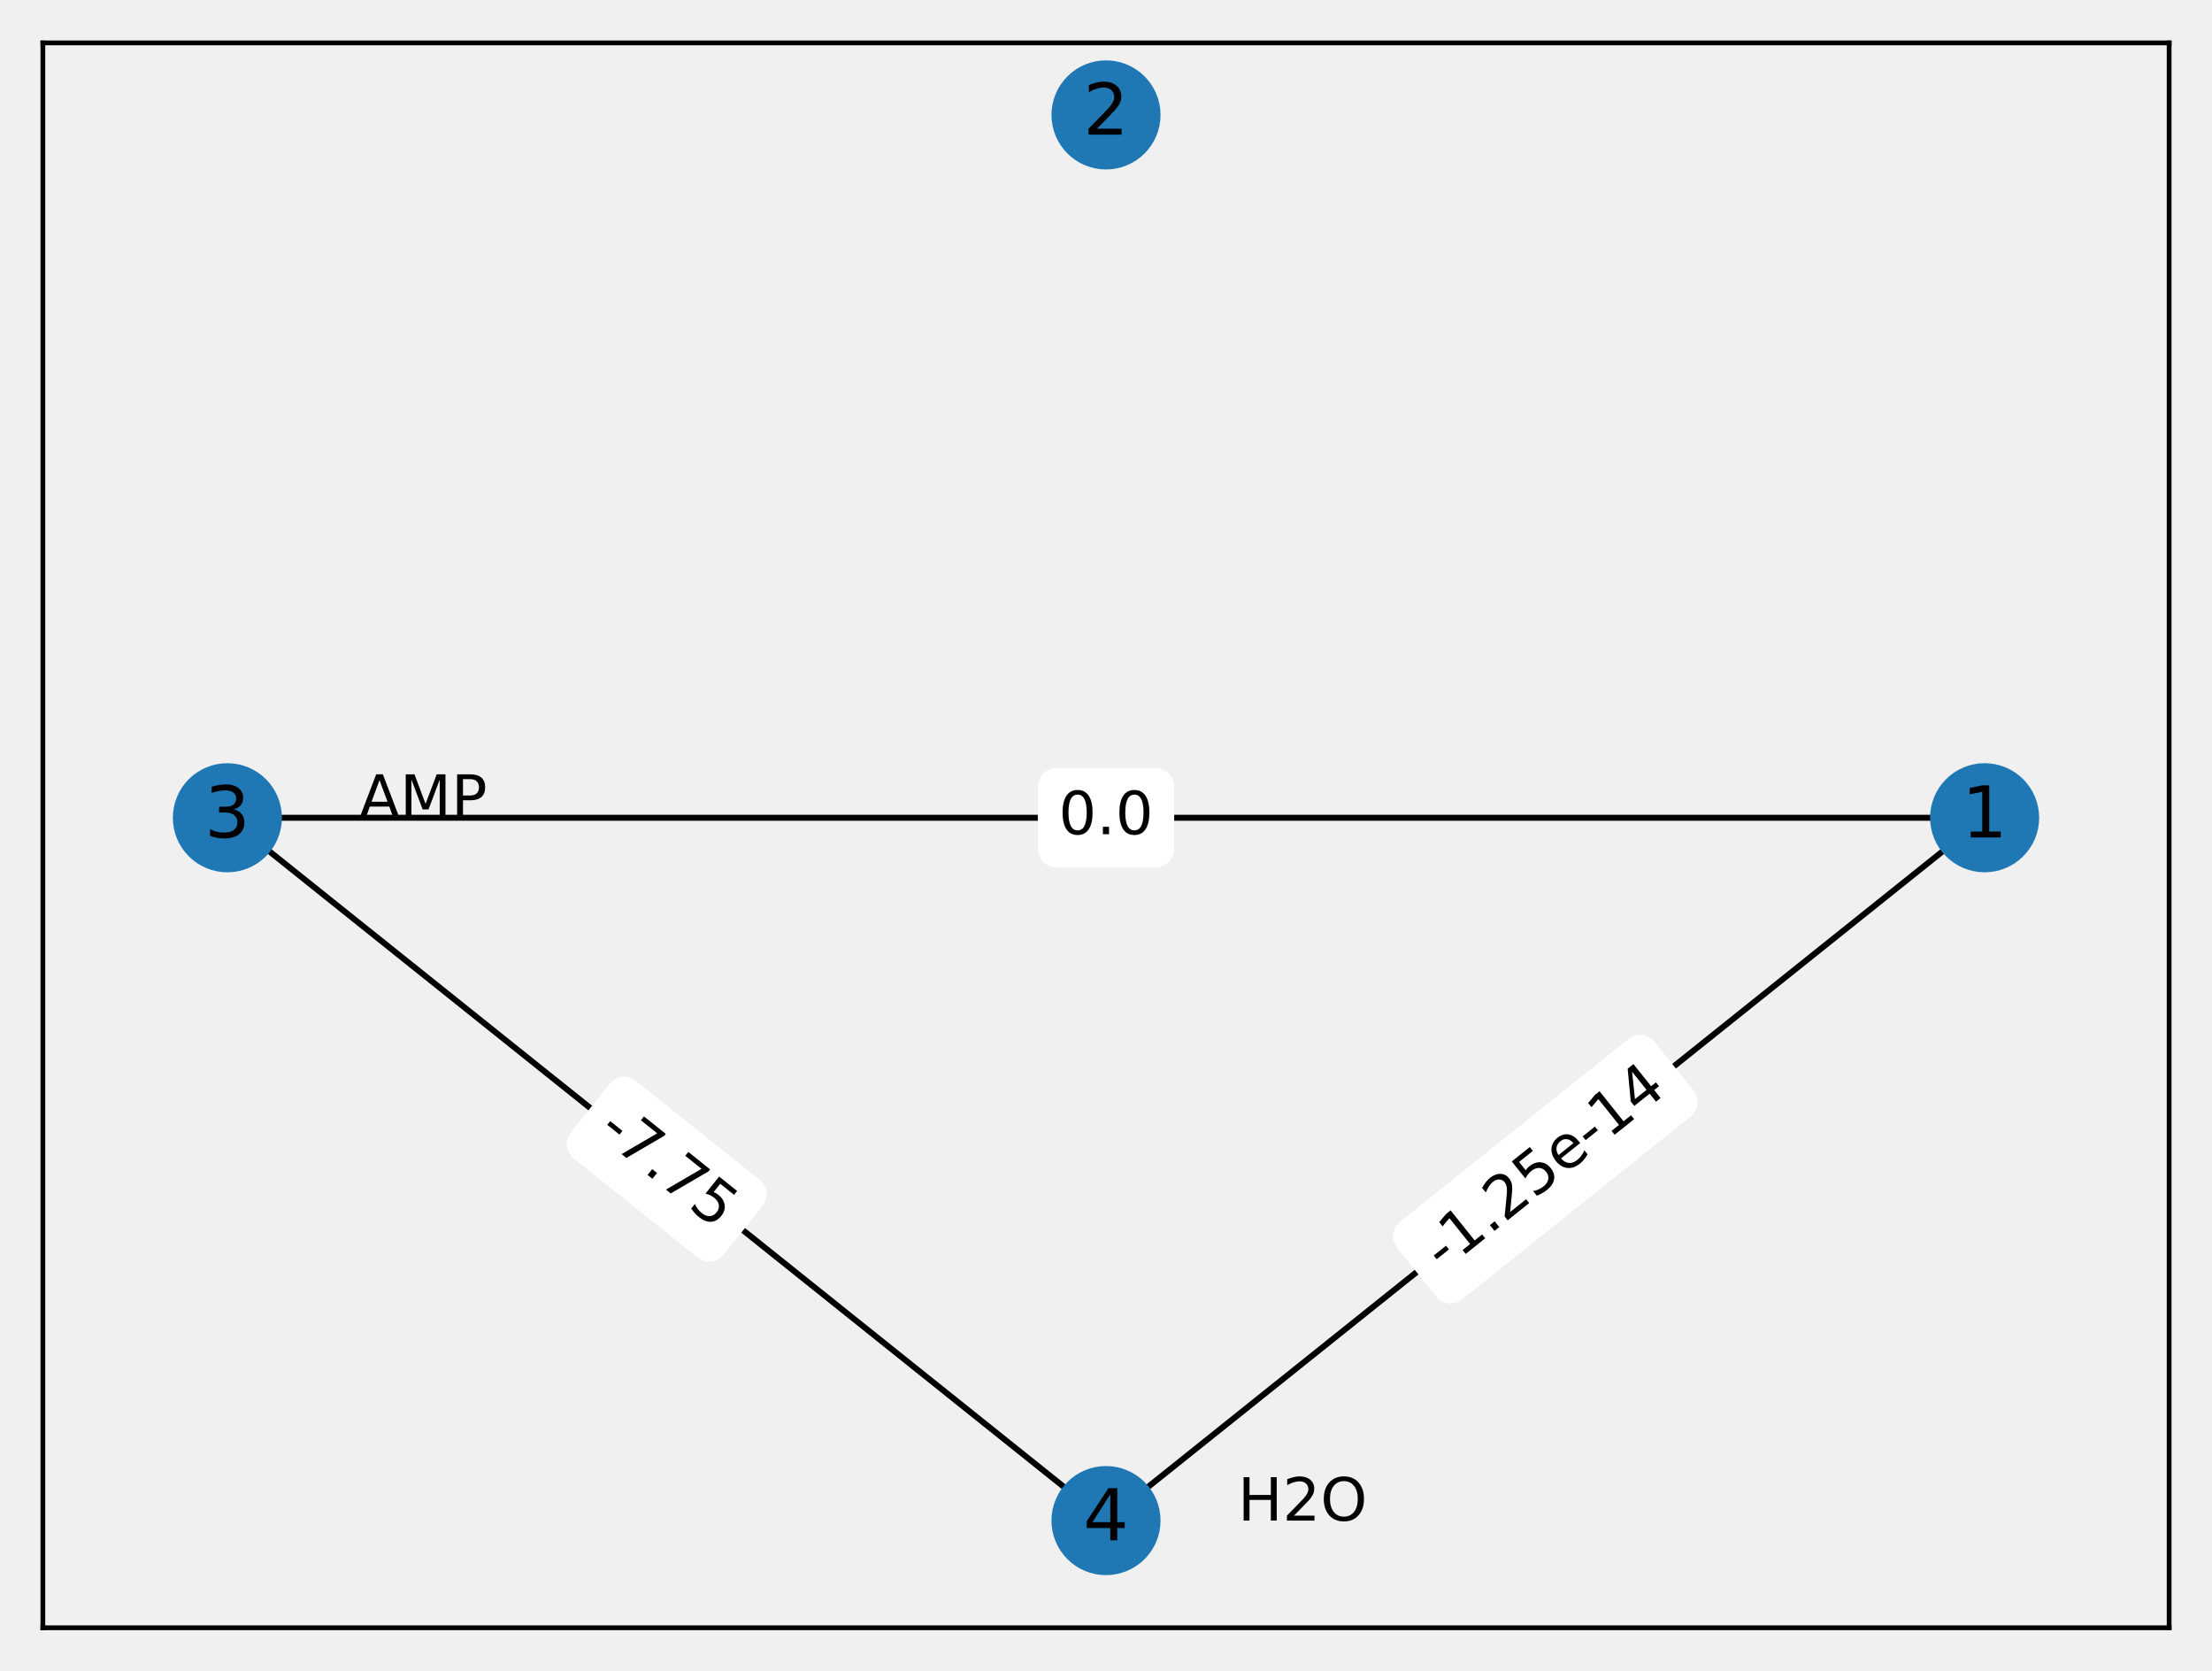
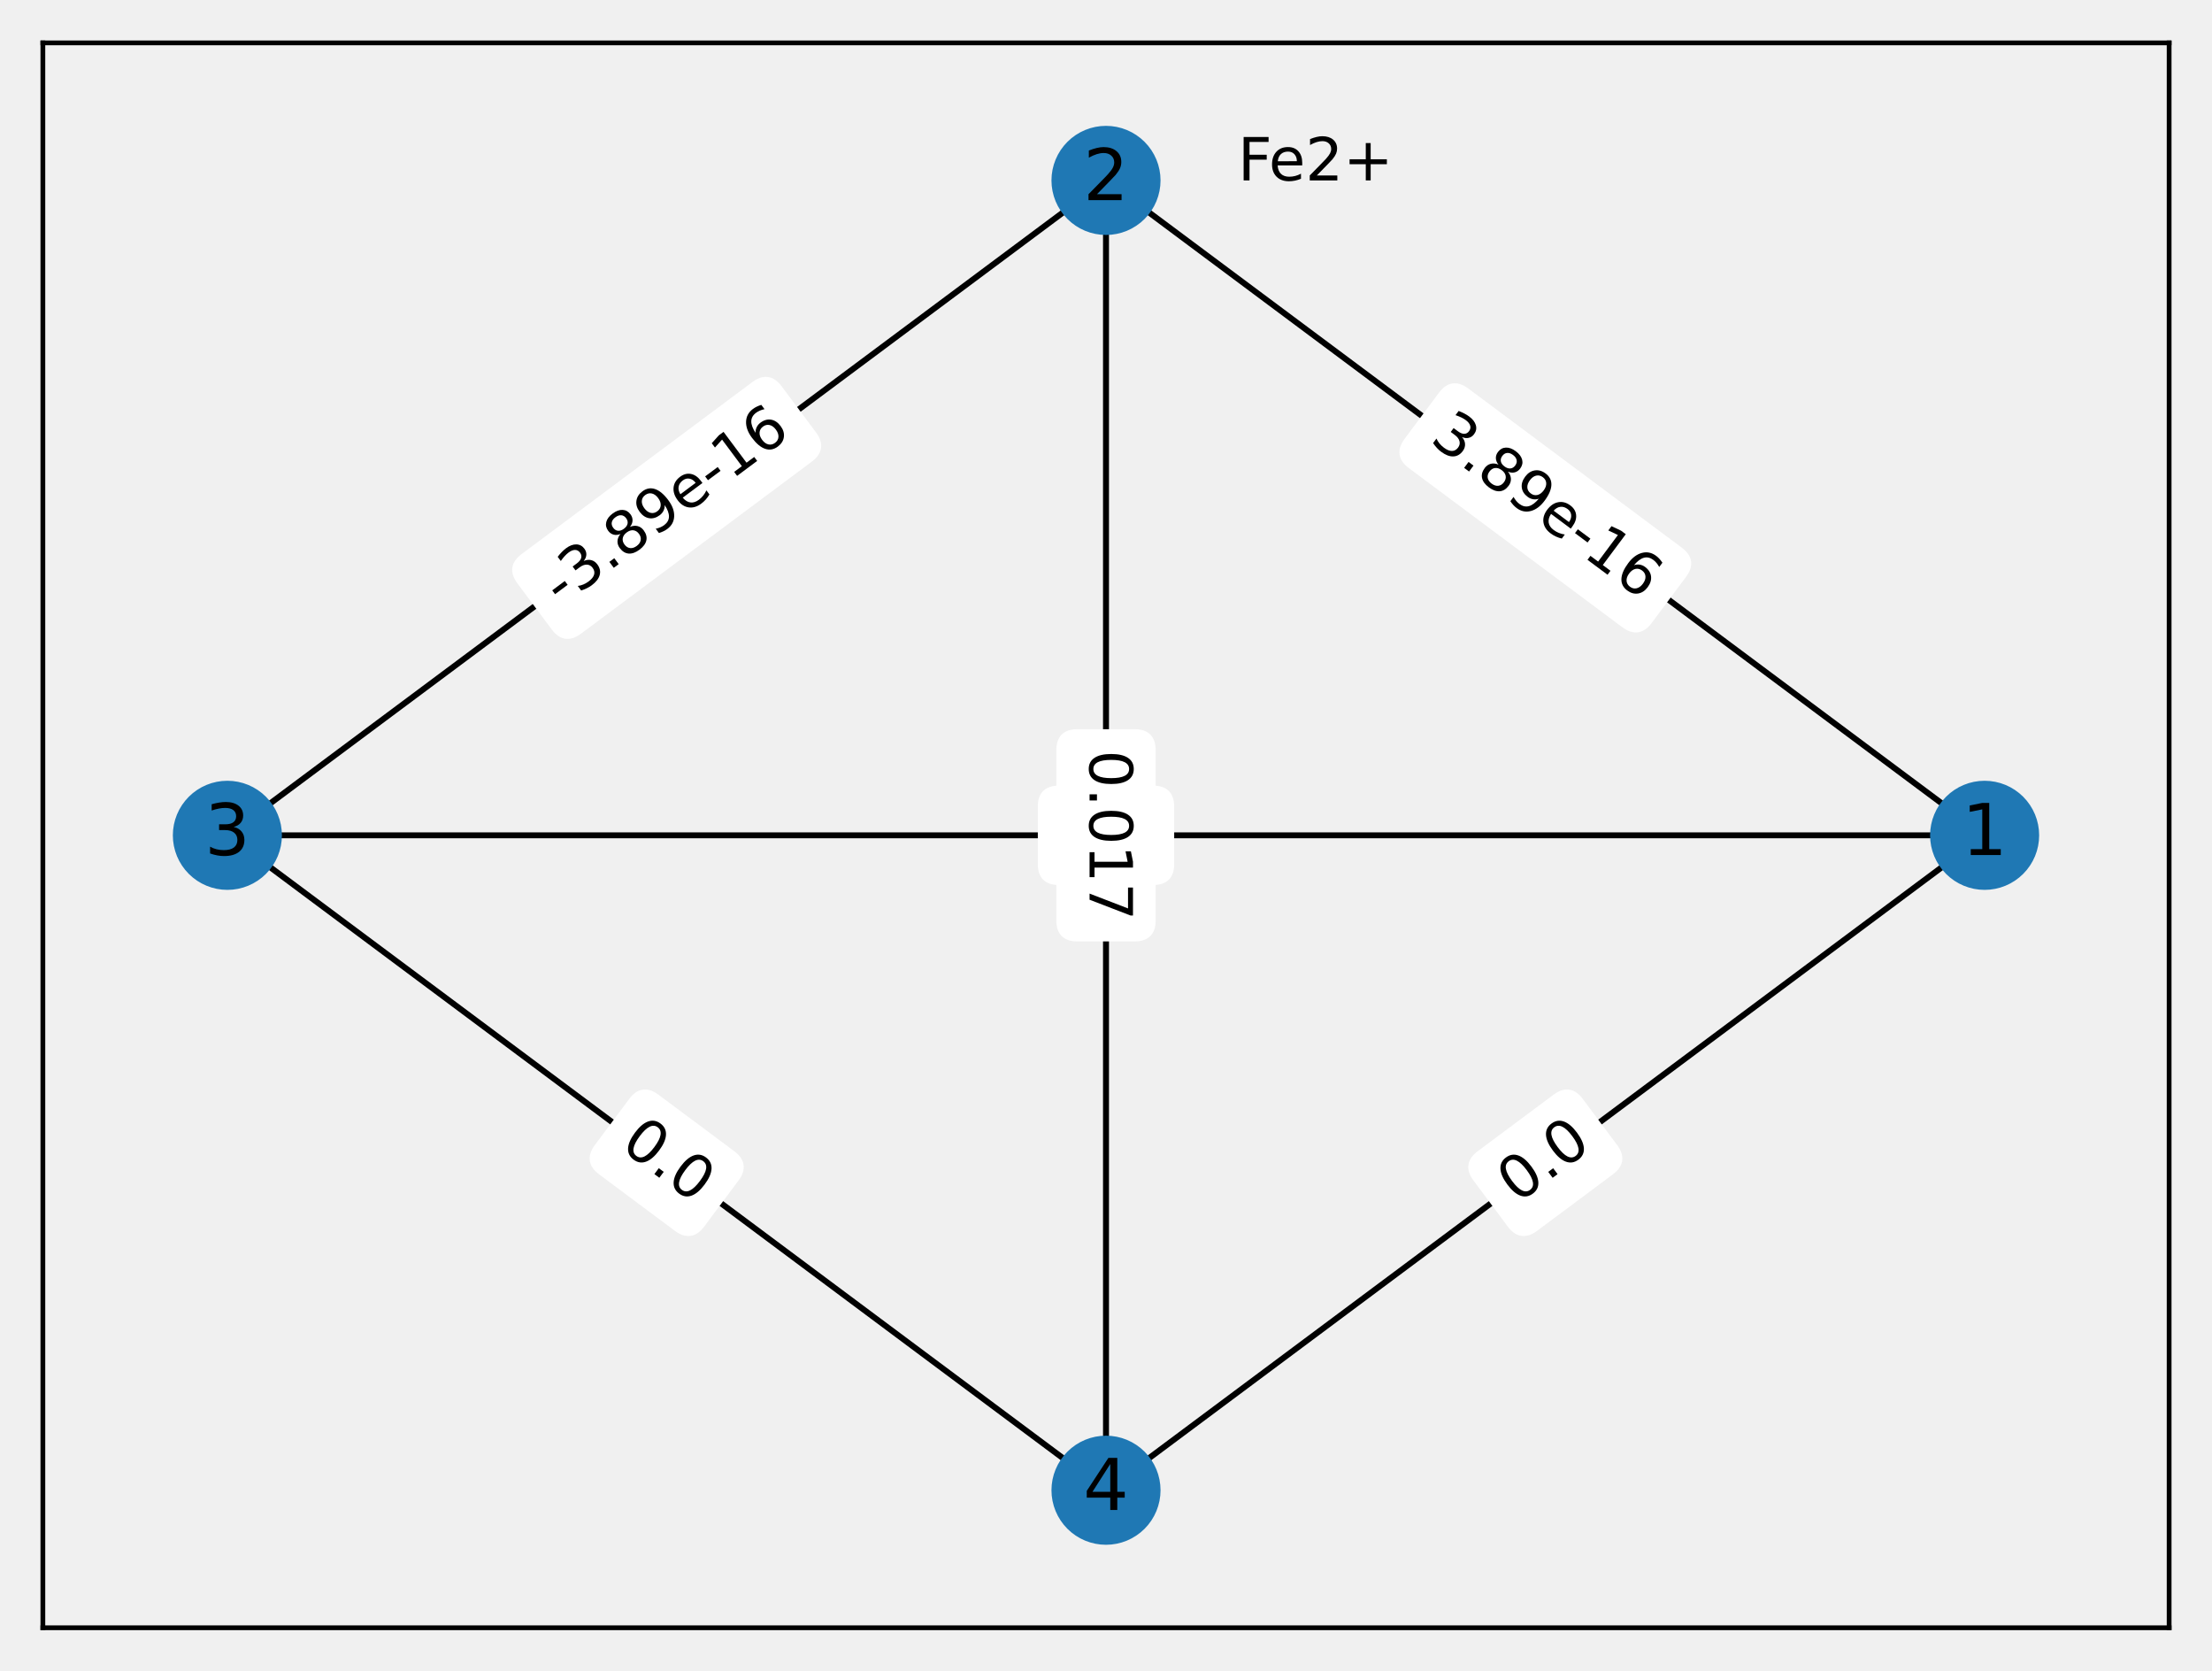
<svg xmlns="http://www.w3.org/2000/svg" xmlns:xlink="http://www.w3.org/1999/xlink" width="371.52pt" height="280.512pt" viewBox="0 0 371.52 280.512" version="1.1">
  <defs>
    <style type="text/css">*{stroke-linejoin: round; stroke-linecap: butt}</style>
  </defs>
  <g id="figure_1">
    <g id="patch_1">
      <path d="M 0 280.512  L 371.52 280.512  L 371.52 0  L 0 0  L 0 280.512  z " style="fill: none" />
    </g>
    <g id="axes_1">
      <g id="patch_2">
        <path d="M 7.2 273.312  L 364.32 273.312  L 364.32 7.2  L 7.2 7.2  L 7.2 273.312  z " style="fill: none" />
      </g>
      <g id="LineCollection_1">
-         <path d="M 333.33 137.306  L 38.19 137.306  " clip-path="url(#p71cac6ec9c)" style="fill: none; stroke: #000000" />
-         <path d="M 333.33 137.306  L 185.76 255.316  " clip-path="url(#p71cac6ec9c)" style="fill: none; stroke: #000000" />
-         <path d="M 38.19 137.306  L 185.76 255.316  " clip-path="url(#p71cac6ec9c)" style="fill: none; stroke: #000000" />
+         <path d="M 333.33 140.256  L 185.76 30.292  " clip-path="url(#p45017e10e2)" style="fill: none; stroke: #000000" />
+         <path d="M 333.33 140.256  L 38.19 140.256  " clip-path="url(#p45017e10e2)" style="fill: none; stroke: #000000" />
+         <path d="M 333.33 140.256  L 185.76 250.22  " clip-path="url(#p45017e10e2)" style="fill: none; stroke: #000000" />
+         <path d="M 185.76 30.292  L 38.19 140.256  " clip-path="url(#p45017e10e2)" style="fill: none; stroke: #000000" />
+         <path d="M 185.76 30.292  L 185.76 250.22  " clip-path="url(#p45017e10e2)" style="fill: none; stroke: #000000" />
+         <path d="M 38.19 140.256  L 185.76 250.22  " clip-path="url(#p45017e10e2)" style="fill: none; stroke: #000000" />
      </g>
      <g id="text_1">
        <g id="patch_3">
-           <path d="M 177.808 145.145  L 193.712 145.145  Q 196.712 145.145 196.712 142.145  L 196.712 132.467  Q 196.712 129.467 193.712 129.467  L 177.808 129.467  Q 174.808 129.467 174.808 132.467  L 174.808 142.145  Q 174.808 145.145 177.808 145.145  z " clip-path="url(#p71cac6ec9c)" style="fill: #ffffff; stroke: #ffffff; stroke-linejoin: miter" />
-         </g>
-         <g clip-path="url(#p71cac6ec9c)">
-           <g transform="translate(177.8084 140.0651) rotate(-0.000002) scale(0.1 -0.1)">
-             <defs>
-               <path id="DejaVuSans-30" d="M 2034 4250  Q 1547 4250 1301 3770  Q 1056 3291 1056 2328  Q 1056 1369 1301 889  Q 1547 409 2034 409  Q 2525 409 2770 889  Q 3016 1369 3016 2328  Q 3016 3291 2770 3770  Q 2525 4250 2034 4250  z M 2034 4750  Q 2819 4750 3233 4129  Q 3647 3509 3647 2328  Q 3647 1150 3233 529  Q 2819 -91 2034 -91  Q 1250 -91 836 529  Q 422 1150 422 2328  Q 422 3509 836 4129  Q 1250 4750 2034 4750  z " transform="scale(0.015625)" />
+           <path d="M 236.919 78.19  L 272.803 104.93  Q 275.209 106.722 277.002 104.317  L 282.784 96.556  Q 284.577 94.151 282.171 92.358  L 246.287 65.619  Q 243.881 63.826 242.089 66.232  L 236.306 73.992  Q 234.513 76.398 236.919 78.19  z " clip-path="url(#p45017e10e2)" style="fill: #ffffff; stroke: #ffffff; stroke-linejoin: miter" />
+         </g>
+         <g clip-path="url(#p45017e10e2)">
+           <g transform="translate(239.9541 74.11697) rotate(-323.3079) scale(0.1 -0.1)">
+             <defs>
+               <path id="DejaVuSans-33" d="M 2597 2516  Q 3050 2419 3304 2112  Q 3559 1806 3559 1356  Q 3559 666 3084 287  Q 2609 -91 1734 -91  Q 1441 -91 1130 -33  Q 819 25 488 141  L 488 750  Q 750 597 1062 519  Q 1375 441 1716 441  Q 2309 441 2620 675  Q 2931 909 2931 1356  Q 2931 1769 2642 2001  Q 2353 2234 1838 2234  L 1294 2234  L 1294 2753  L 1863 2753  Q 2328 2753 2575 2939  Q 2822 3125 2822 3475  Q 2822 3834 2567 4026  Q 2313 4219 1838 4219  Q 1578 4219 1281 4162  Q 984 4106 628 3988  L 628 4550  Q 988 4650 1302 4700  Q 1616 4750 1894 4750  Q 2613 4750 3031 4423  Q 3450 4097 3450 3541  Q 3450 3153 3228 2886  Q 3006 2619 2597 2516  z " transform="scale(0.015625)" />
              <path id="DejaVuSans-2e" d="M 684 794  L 1344 794  L 1344 0  L 684 0  L 684 794  z " transform="scale(0.015625)" />
-             </defs>
-             <use xlink:href="#DejaVuSans-30" />
-             <use xlink:href="#DejaVuSans-2e" x="63.623" />
-             <use xlink:href="#DejaVuSans-30" x="95.41" />
+               <path id="DejaVuSans-38" d="M 2034 2216  Q 1584 2216 1326 1975  Q 1069 1734 1069 1313  Q 1069 891 1326 650  Q 1584 409 2034 409  Q 2484 409 2743 651  Q 3003 894 3003 1313  Q 3003 1734 2745 1975  Q 2488 2216 2034 2216  z M 1403 2484  Q 997 2584 770 2862  Q 544 3141 544 3541  Q 544 4100 942 4425  Q 1341 4750 2034 4750  Q 2731 4750 3128 4425  Q 3525 4100 3525 3541  Q 3525 3141 3298 2862  Q 3072 2584 2669 2484  Q 3125 2378 3379 2068  Q 3634 1759 3634 1313  Q 3634 634 3220 271  Q 2806 -91 2034 -91  Q 1263 -91 848 271  Q 434 634 434 1313  Q 434 1759 690 2068  Q 947 2378 1403 2484  z M 1172 3481  Q 1172 3119 1398 2916  Q 1625 2713 2034 2713  Q 2441 2713 2670 2916  Q 2900 3119 2900 3481  Q 2900 3844 2670 4047  Q 2441 4250 2034 4250  Q 1625 4250 1398 4047  Q 1172 3844 1172 3481  z " transform="scale(0.015625)" />
+               <path id="DejaVuSans-39" d="M 703 97  L 703 672  Q 941 559 1184 500  Q 1428 441 1663 441  Q 2288 441 2617 861  Q 2947 1281 2994 2138  Q 2813 1869 2534 1725  Q 2256 1581 1919 1581  Q 1219 1581 811 2004  Q 403 2428 403 3163  Q 403 3881 828 4315  Q 1253 4750 1959 4750  Q 2769 4750 3195 4129  Q 3622 3509 3622 2328  Q 3622 1225 3098 567  Q 2575 -91 1691 -91  Q 1453 -91 1209 -44  Q 966 3 703 97  z M 1959 2075  Q 2384 2075 2632 2365  Q 2881 2656 2881 3163  Q 2881 3666 2632 3958  Q 2384 4250 1959 4250  Q 1534 4250 1286 3958  Q 1038 3666 1038 3163  Q 1038 2656 1286 2365  Q 1534 2075 1959 2075  z " transform="scale(0.015625)" />
+               <path id="DejaVuSans-65" d="M 3597 1894  L 3597 1613  L 953 1613  Q 991 1019 1311 708  Q 1631 397 2203 397  Q 2534 397 2845 478  Q 3156 559 3463 722  L 3463 178  Q 3153 47 2828 -22  Q 2503 -91 2169 -91  Q 1331 -91 842 396  Q 353 884 353 1716  Q 353 2575 817 3079  Q 1281 3584 2069 3584  Q 2775 3584 3186 3129  Q 3597 2675 3597 1894  z M 3022 2063  Q 3016 2534 2758 2815  Q 2500 3097 2075 3097  Q 1594 3097 1305 2825  Q 1016 2553 972 2059  L 3022 2063  z " transform="scale(0.015625)" />
+               <path id="DejaVuSans-2d" d="M 313 2009  L 1997 2009  L 1997 1497  L 313 1497  L 313 2009  z " transform="scale(0.015625)" />
+               <path id="DejaVuSans-31" d="M 794 531  L 1825 531  L 1825 4091  L 703 3866  L 703 4441  L 1819 4666  L 2450 4666  L 2450 531  L 3481 531  L 3481 0  L 794 0  L 794 531  z " transform="scale(0.015625)" />
+               <path id="DejaVuSans-36" d="M 2113 2584  Q 1688 2584 1439 2293  Q 1191 2003 1191 1497  Q 1191 994 1439 701  Q 1688 409 2113 409  Q 2538 409 2786 701  Q 3034 994 3034 1497  Q 3034 2003 2786 2293  Q 2538 2584 2113 2584  z M 3366 4563  L 3366 3988  Q 3128 4100 2886 4159  Q 2644 4219 2406 4219  Q 1781 4219 1451 3797  Q 1122 3375 1075 2522  Q 1259 2794 1537 2939  Q 1816 3084 2150 3084  Q 2853 3084 3261 2657  Q 3669 2231 3669 1497  Q 3669 778 3244 343  Q 2819 -91 2113 -91  Q 1303 -91 875 529  Q 447 1150 447 2328  Q 447 3434 972 4092  Q 1497 4750 2381 4750  Q 2619 4750 2861 4703  Q 3103 4656 3366 4563  z " transform="scale(0.015625)" />
+             </defs>
+             <use xlink:href="#DejaVuSans-33" />
+             <use xlink:href="#DejaVuSans-2e" x="63.623" />
+             <use xlink:href="#DejaVuSans-38" x="95.41" />
+             <use xlink:href="#DejaVuSans-39" x="159.033" />
+             <use xlink:href="#DejaVuSans-65" x="222.656" />
+             <use xlink:href="#DejaVuSans-2d" x="284.18" />
+             <use xlink:href="#DejaVuSans-31" x="320.264" />
+             <use xlink:href="#DejaVuSans-36" x="383.887" />
          </g>
        </g>
      </g>
      <g id="text_2">
        <g id="patch_4">
-           <path d="M 245.557 217.534  L 283.325 187.332  Q 285.668 185.458 283.794 183.115  L 277.75 175.556  Q 275.876 173.213 273.533 175.087  L 235.765 205.29  Q 233.422 207.163 235.296 209.506  L 241.34 217.065  Q 243.214 219.408 245.557 217.534  z " clip-path="url(#p71cac6ec9c)" style="fill: #ffffff; stroke: #ffffff; stroke-linejoin: miter" />
-         </g>
-         <g clip-path="url(#p71cac6ec9c)">
-           <g transform="translate(242.3844 213.567) rotate(-38.64881) scale(0.1 -0.1)">
-             <defs>
-               <path id="DejaVuSans-2d" d="M 313 2009  L 1997 2009  L 1997 1497  L 313 1497  L 313 2009  z " transform="scale(0.015625)" />
-               <path id="DejaVuSans-31" d="M 794 531  L 1825 531  L 1825 4091  L 703 3866  L 703 4441  L 1819 4666  L 2450 4666  L 2450 531  L 3481 531  L 3481 0  L 794 0  L 794 531  z " transform="scale(0.015625)" />
-               <path id="DejaVuSans-32" d="M 1228 531  L 3431 531  L 3431 0  L 469 0  L 469 531  Q 828 903 1448 1529  Q 2069 2156 2228 2338  Q 2531 2678 2651 2914  Q 2772 3150 2772 3378  Q 2772 3750 2511 3984  Q 2250 4219 1831 4219  Q 1534 4219 1204 4116  Q 875 4013 500 3803  L 500 4441  Q 881 4594 1212 4672  Q 1544 4750 1819 4750  Q 2544 4750 2975 4387  Q 3406 4025 3406 3419  Q 3406 3131 3298 2873  Q 3191 2616 2906 2266  Q 2828 2175 2409 1742  Q 1991 1309 1228 531  z " transform="scale(0.015625)" />
-               <path id="DejaVuSans-35" d="M 691 4666  L 3169 4666  L 3169 4134  L 1269 4134  L 1269 2991  Q 1406 3038 1543 3061  Q 1681 3084 1819 3084  Q 2600 3084 3056 2656  Q 3513 2228 3513 1497  Q 3513 744 3044 326  Q 2575 -91 1722 -91  Q 1428 -91 1123 -41  Q 819 9 494 109  L 494 744  Q 775 591 1075 516  Q 1375 441 1709 441  Q 2250 441 2565 725  Q 2881 1009 2881 1497  Q 2881 1984 2565 2268  Q 2250 2553 1709 2553  Q 1456 2553 1204 2497  Q 953 2441 691 2322  L 691 4666  z " transform="scale(0.015625)" />
-               <path id="DejaVuSans-65" d="M 3597 1894  L 3597 1613  L 953 1613  Q 991 1019 1311 708  Q 1631 397 2203 397  Q 2534 397 2845 478  Q 3156 559 3463 722  L 3463 178  Q 3153 47 2828 -22  Q 2503 -91 2169 -91  Q 1331 -91 842 396  Q 353 884 353 1716  Q 353 2575 817 3079  Q 1281 3584 2069 3584  Q 2775 3584 3186 3129  Q 3597 2675 3597 1894  z M 3022 2063  Q 3016 2534 2758 2815  Q 2500 3097 2075 3097  Q 1594 3097 1305 2825  Q 1016 2553 972 2059  L 3022 2063  z " transform="scale(0.015625)" />
-               <path id="DejaVuSans-34" d="M 2419 4116  L 825 1625  L 2419 1625  L 2419 4116  z M 2253 4666  L 3047 4666  L 3047 1625  L 3713 1625  L 3713 1100  L 3047 1100  L 3047 0  L 2419 0  L 2419 1100  L 313 1100  L 313 1709  L 2253 4666  z " transform="scale(0.015625)" />
-             </defs>
+           <path d="M 177.808 148.095  L 193.712 148.095  Q 196.712 148.095 196.712 145.095  L 196.712 135.417  Q 196.712 132.417 193.712 132.417  L 177.808 132.417  Q 174.808 132.417 174.808 135.417  L 174.808 145.095  Q 174.808 148.095 177.808 148.095  z " clip-path="url(#p45017e10e2)" style="fill: #ffffff; stroke: #ffffff; stroke-linejoin: miter" />
+         </g>
+         <g clip-path="url(#p45017e10e2)">
+           <g transform="translate(177.8084 143.0154) rotate(-0.000002) scale(0.1 -0.1)">
+             <defs>
+               <path id="DejaVuSans-30" d="M 2034 4250  Q 1547 4250 1301 3770  Q 1056 3291 1056 2328  Q 1056 1369 1301 889  Q 1547 409 2034 409  Q 2525 409 2770 889  Q 3016 1369 3016 2328  Q 3016 3291 2770 3770  Q 2525 4250 2034 4250  z M 2034 4750  Q 2819 4750 3233 4129  Q 3647 3509 3647 2328  Q 3647 1150 3233 529  Q 2819 -91 2034 -91  Q 1250 -91 836 529  Q 422 1150 422 2328  Q 422 3509 836 4129  Q 1250 4750 2034 4750  z " transform="scale(0.015625)" />
+             </defs>
+             <use xlink:href="#DejaVuSans-30" />
+             <use xlink:href="#DejaVuSans-2e" x="63.623" />
+             <use xlink:href="#DejaVuSans-30" x="95.41" />
+           </g>
+         </g>
+       </g>
+       <g id="text_3">
+         <g id="patch_5">
+           <path d="M 257.853 206.275  L 270.605 196.772  Q 273.011 194.98 271.218 192.574  L 265.435 184.814  Q 263.643 182.408 261.237 184.201  L 248.485 193.703  Q 246.08 195.496 247.872 197.901  L 253.655 205.662  Q 255.447 208.067 257.853 206.275  z " clip-path="url(#p45017e10e2)" style="fill: #ffffff; stroke: #ffffff; stroke-linejoin: miter" />
+         </g>
+         <g clip-path="url(#p45017e10e2)">
+           <g transform="translate(254.8179 202.2016) rotate(-36.69205) scale(0.1 -0.1)">
+             <use xlink:href="#DejaVuSans-30" />
+             <use xlink:href="#DejaVuSans-2e" x="63.623" />
+             <use xlink:href="#DejaVuSans-30" x="95.41" />
+           </g>
+         </g>
+       </g>
+       <g id="text_4">
+         <g id="patch_6">
+           <path d="M 97.27 106.008  L 136.048 77.112  Q 138.453 75.32 136.661 72.914  L 130.878 65.154  Q 129.085 62.748 126.68 64.541  L 87.902 93.436  Q 85.497 95.229 87.289 97.634  L 93.072 105.395  Q 94.865 107.8 97.27 106.008  z " clip-path="url(#p45017e10e2)" style="fill: #ffffff; stroke: #ffffff; stroke-linejoin: miter" />
+         </g>
+         <g clip-path="url(#p45017e10e2)">
+           <g transform="translate(94.23495 101.9345) rotate(-36.69206) scale(0.1 -0.1)">
            <use xlink:href="#DejaVuSans-2d" />
-             <use xlink:href="#DejaVuSans-31" x="36.084" />
+             <use xlink:href="#DejaVuSans-33" x="36.084" />
            <use xlink:href="#DejaVuSans-2e" x="99.707" />
-             <use xlink:href="#DejaVuSans-32" x="131.494" />
-             <use xlink:href="#DejaVuSans-35" x="195.117" />
+             <use xlink:href="#DejaVuSans-38" x="131.494" />
+             <use xlink:href="#DejaVuSans-39" x="195.117" />
            <use xlink:href="#DejaVuSans-65" x="258.74" />
            <use xlink:href="#DejaVuSans-2d" x="320.264" />
            <use xlink:href="#DejaVuSans-31" x="356.348" />
-             <use xlink:href="#DejaVuSans-34" x="419.971" />
-           </g>
-         </g>
-       </g>
-       <g id="text_3">
-         <g id="patch_5">
-           <path d="M 96.976 194.353  L 117.182 210.512  Q 119.525 212.386 121.399 210.043  L 127.443 202.485  Q 129.317 200.142 126.974 198.268  L 106.767 182.109  Q 104.424 180.235 102.551 182.578  L 96.506 190.137  Q 94.633 192.48 96.976 194.353  z " clip-path="url(#p71cac6ec9c)" style="fill: #ffffff; stroke: #ffffff; stroke-linejoin: miter" />
-         </g>
-         <g clip-path="url(#p71cac6ec9c)">
-           <g transform="translate(100.1481 190.3861) rotate(-321.3512) scale(0.1 -0.1)">
+             <use xlink:href="#DejaVuSans-36" x="419.971" />
+           </g>
+         </g>
+       </g>
+       <g id="text_5">
+         <g id="patch_7">
+           <path d="M 177.921 125.942  L 177.921 154.57  Q 177.921 157.57 180.921 157.57  L 190.599 157.57  Q 193.599 157.57 193.599 154.57  L 193.599 125.942  Q 193.599 122.942 190.599 122.942  L 180.921 122.942  Q 177.921 122.942 177.921 125.942  z " clip-path="url(#p45017e10e2)" style="fill: #ffffff; stroke: #ffffff; stroke-linejoin: miter" />
+         </g>
+         <g clip-path="url(#p45017e10e2)">
+           <g transform="translate(183.0006 125.9419) rotate(-270) scale(0.1 -0.1)">
            <defs>
              <path id="DejaVuSans-37" d="M 525 4666  L 3525 4666  L 3525 4397  L 1831 0  L 1172 0  L 2766 4134  L 525 4134  L 525 4666  z " transform="scale(0.015625)" />
            </defs>
-             <use xlink:href="#DejaVuSans-2d" />
-             <use xlink:href="#DejaVuSans-37" x="36.084" />
-             <use xlink:href="#DejaVuSans-2e" x="99.707" />
-             <use xlink:href="#DejaVuSans-37" x="131.494" />
-             <use xlink:href="#DejaVuSans-35" x="195.117" />
+             <use xlink:href="#DejaVuSans-30" />
+             <use xlink:href="#DejaVuSans-2e" x="63.623" />
+             <use xlink:href="#DejaVuSans-30" x="95.41" />
+             <use xlink:href="#DejaVuSans-31" x="159.033" />
+             <use xlink:href="#DejaVuSans-37" x="222.656" />
+           </g>
+         </g>
+       </g>
+       <g id="text_6">
+         <g id="patch_8">
+           <path d="M 100.915 196.772  L 113.667 206.275  Q 116.073 208.067 117.865 205.662  L 123.648 197.901  Q 125.44 195.496 123.035 193.703  L 110.283 184.201  Q 107.877 182.408 106.085 184.814  L 100.302 192.574  Q 98.509 194.98 100.915 196.772  z " clip-path="url(#p45017e10e2)" style="fill: #ffffff; stroke: #ffffff; stroke-linejoin: miter" />
+         </g>
+         <g clip-path="url(#p45017e10e2)">
+           <g transform="translate(103.9501 192.6993) rotate(-323.308) scale(0.1 -0.1)">
+             <use xlink:href="#DejaVuSans-30" />
+             <use xlink:href="#DejaVuSans-2e" x="63.623" />
+             <use xlink:href="#DejaVuSans-30" x="95.41" />
          </g>
        </g>
      </g>
      <g id="matplotlib.axis_1">
        <g id="xtick_1" />
        <g id="xtick_2" />
        <g id="xtick_3" />
        <g id="xtick_4" />
        <g id="xtick_5" />
      </g>
      <g id="matplotlib.axis_2">
        <g id="ytick_1" />
        <g id="ytick_2" />
        <g id="ytick_3" />
        <g id="ytick_4" />
        <g id="ytick_5" />
      </g>
      <g id="PathCollection_1">
        <defs>
-           <path id="mc9deb31982" d="M 0 8.66  C 2.297 8.66 4.5 7.748 6.124 6.124  C 7.748 4.5 8.66 2.297 8.66 0  C 8.66 -2.297 7.748 -4.5 6.124 -6.124  C 4.5 -7.748 2.297 -8.66 0 -8.66  C -2.297 -8.66 -4.5 -7.748 -6.124 -6.124  C -7.748 -4.5 -8.66 -2.297 -8.66 0  C -8.66 2.297 -7.748 4.5 -6.124 6.124  C -4.5 7.748 -2.297 8.66 0 8.66  z " style="stroke: #1f78b4" />
+           <path id="m2101d5725c" d="M 0 8.66  C 2.297 8.66 4.5 7.748 6.124 6.124  C 7.748 4.5 8.66 2.297 8.66 0  C 8.66 -2.297 7.748 -4.5 6.124 -6.124  C 4.5 -7.748 2.297 -8.66 0 -8.66  C -2.297 -8.66 -4.5 -7.748 -6.124 -6.124  C -7.748 -4.5 -8.66 -2.297 -8.66 0  C -8.66 2.297 -7.748 4.5 -6.124 6.124  C -4.5 7.748 -2.297 8.66 0 8.66  z " style="stroke: #1f78b4" />
        </defs>
-         <g clip-path="url(#p71cac6ec9c)">
-           <use xlink:href="#mc9deb31982" x="333.33" y="137.306" style="fill: #1f78b4; stroke: #1f78b4" />
-           <use xlink:href="#mc9deb31982" x="185.76" y="19.296" style="fill: #1f78b4; stroke: #1f78b4" />
-           <use xlink:href="#mc9deb31982" x="38.19" y="137.306" style="fill: #1f78b4; stroke: #1f78b4" />
-           <use xlink:href="#mc9deb31982" x="185.76" y="255.316" style="fill: #1f78b4; stroke: #1f78b4" />
-         </g>
-       </g>
-       <g id="patch_6">
+         <g clip-path="url(#p45017e10e2)">
+           <use xlink:href="#m2101d5725c" x="333.33" y="140.256" style="fill: #1f78b4; stroke: #1f78b4" />
+           <use xlink:href="#m2101d5725c" x="185.76" y="30.292" style="fill: #1f78b4; stroke: #1f78b4" />
+           <use xlink:href="#m2101d5725c" x="38.19" y="140.256" style="fill: #1f78b4; stroke: #1f78b4" />
+           <use xlink:href="#m2101d5725c" x="185.76" y="250.22" style="fill: #1f78b4; stroke: #1f78b4" />
+         </g>
+       </g>
+       <g id="patch_9">
        <path d="M 7.2 273.312  L 7.2 7.2  " style="fill: none; stroke: #000000; stroke-width: 0.8; stroke-linejoin: miter; stroke-linecap: square" />
      </g>
-       <g id="patch_7">
+       <g id="patch_10">
        <path d="M 364.32 273.312  L 364.32 7.2  " style="fill: none; stroke: #000000; stroke-width: 0.8; stroke-linejoin: miter; stroke-linecap: square" />
      </g>
-       <g id="patch_8">
+       <g id="patch_11">
        <path d="M 7.2 273.312  L 364.32 273.312  " style="fill: none; stroke: #000000; stroke-width: 0.8; stroke-linejoin: miter; stroke-linecap: square" />
      </g>
-       <g id="patch_9">
+       <g id="patch_12">
        <path d="M 7.2 7.2  L 364.32 7.2  " style="fill: none; stroke: #000000; stroke-width: 0.8; stroke-linejoin: miter; stroke-linecap: square" />
      </g>
-       <g id="text_4">
-         <g transform="translate(60.32529 126.108) scale(0.1 -0.1)" />
-         <g transform="translate(60.32529 137.3058) scale(0.1 -0.1)">
+       <g id="text_7">
+         <g transform="translate(207.8955 19.09455) scale(0.1 -0.1)" />
+         <g transform="translate(207.8955 30.29236) scale(0.1 -0.1)">
          <defs>
-             <path id="DejaVuSans-41" d="M 2188 4044  L 1331 1722  L 3047 1722  L 2188 4044  z M 1831 4666  L 2547 4666  L 4325 0  L 3669 0  L 3244 1197  L 1141 1197  L 716 0  L 50 0  L 1831 4666  z " transform="scale(0.015625)" />
-             <path id="DejaVuSans-4d" d="M 628 4666  L 1569 4666  L 2759 1491  L 3956 4666  L 4897 4666  L 4897 0  L 4281 0  L 4281 4097  L 3078 897  L 2444 897  L 1241 4097  L 1241 0  L 628 0  L 628 4666  z " transform="scale(0.015625)" />
-             <path id="DejaVuSans-50" d="M 1259 4147  L 1259 2394  L 2053 2394  Q 2494 2394 2734 2622  Q 2975 2850 2975 3272  Q 2975 3691 2734 3919  Q 2494 4147 2053 4147  L 1259 4147  z M 628 4666  L 2053 4666  Q 2838 4666 3239 4311  Q 3641 3956 3641 3272  Q 3641 2581 3239 2228  Q 2838 1875 2053 1875  L 1259 1875  L 1259 0  L 628 0  L 628 4666  z " transform="scale(0.015625)" />
+             <path id="DejaVuSans-46" d="M 628 4666  L 3309 4666  L 3309 4134  L 1259 4134  L 1259 2759  L 3109 2759  L 3109 2228  L 1259 2228  L 1259 0  L 628 0  L 628 4666  z " transform="scale(0.015625)" />
+             <path id="DejaVuSans-32" d="M 1228 531  L 3431 531  L 3431 0  L 469 0  L 469 531  Q 828 903 1448 1529  Q 2069 2156 2228 2338  Q 2531 2678 2651 2914  Q 2772 3150 2772 3378  Q 2772 3750 2511 3984  Q 2250 4219 1831 4219  Q 1534 4219 1204 4116  Q 875 4013 500 3803  L 500 4441  Q 881 4594 1212 4672  Q 1544 4750 1819 4750  Q 2544 4750 2975 4387  Q 3406 4025 3406 3419  Q 3406 3131 3298 2873  Q 3191 2616 2906 2266  Q 2828 2175 2409 1742  Q 1991 1309 1228 531  z " transform="scale(0.015625)" />
+             <path id="DejaVuSans-2b" d="M 2944 4013  L 2944 2272  L 4684 2272  L 4684 1741  L 2944 1741  L 2944 0  L 2419 0  L 2419 1741  L 678 1741  L 678 2272  L 2419 2272  L 2419 4013  L 2944 4013  z " transform="scale(0.015625)" />
          </defs>
-           <use xlink:href="#DejaVuSans-41" />
-           <use xlink:href="#DejaVuSans-4d" x="68.408" />
-           <use xlink:href="#DejaVuSans-50" x="154.688" />
-         </g>
-       </g>
-       <g id="text_5">
-         <g transform="translate(207.8955 244.1177) scale(0.1 -0.1)" />
-         <g transform="translate(207.8955 255.3155) scale(0.1 -0.1)">
-           <defs>
-             <path id="DejaVuSans-48" d="M 628 4666  L 1259 4666  L 1259 2753  L 3553 2753  L 3553 4666  L 4184 4666  L 4184 0  L 3553 0  L 3553 2222  L 1259 2222  L 1259 0  L 628 0  L 628 4666  z " transform="scale(0.015625)" />
-             <path id="DejaVuSans-4f" d="M 2522 4238  Q 1834 4238 1429 3725  Q 1025 3213 1025 2328  Q 1025 1447 1429 934  Q 1834 422 2522 422  Q 3209 422 3611 934  Q 4013 1447 4013 2328  Q 4013 3213 3611 3725  Q 3209 4238 2522 4238  z M 2522 4750  Q 3503 4750 4090 4092  Q 4678 3434 4678 2328  Q 4678 1225 4090 567  Q 3503 -91 2522 -91  Q 1538 -91 948 565  Q 359 1222 359 2328  Q 359 3434 948 4092  Q 1538 4750 2522 4750  z " transform="scale(0.015625)" />
-           </defs>
-           <use xlink:href="#DejaVuSans-48" />
-           <use xlink:href="#DejaVuSans-32" x="75.195" />
-           <use xlink:href="#DejaVuSans-4f" x="138.818" />
-         </g>
-       </g>
-       <g id="text_6">
-         <g clip-path="url(#p71cac6ec9c)">
-           <g transform="translate(329.5127 140.617) scale(0.12 -0.12)">
+           <use xlink:href="#DejaVuSans-46" />
+           <use xlink:href="#DejaVuSans-65" x="52.02" />
+           <use xlink:href="#DejaVuSans-32" x="113.543" />
+           <use xlink:href="#DejaVuSans-2b" x="177.166" />
+         </g>
+       </g>
+       <g id="text_8">
+         <g clip-path="url(#p45017e10e2)">
+           <g transform="translate(329.5127 143.5673) scale(0.12 -0.12)">
            <use xlink:href="#DejaVuSans-31" />
          </g>
        </g>
      </g>
-       <g id="text_7">
-         <g clip-path="url(#p71cac6ec9c)">
-           <g transform="translate(181.9425 22.60725) scale(0.12 -0.12)">
+       <g id="text_9">
+         <g clip-path="url(#p45017e10e2)">
+           <g transform="translate(181.9425 33.60361) scale(0.12 -0.12)">
            <use xlink:href="#DejaVuSans-32" />
          </g>
        </g>
      </g>
-       <g id="text_8">
-         <g clip-path="url(#p71cac6ec9c)">
-           <g transform="translate(34.37225 140.617) scale(0.12 -0.12)">
-             <defs>
-               <path id="DejaVuSans-33" d="M 2597 2516  Q 3050 2419 3304 2112  Q 3559 1806 3559 1356  Q 3559 666 3084 287  Q 2609 -91 1734 -91  Q 1441 -91 1130 -33  Q 819 25 488 141  L 488 750  Q 750 597 1062 519  Q 1375 441 1716 441  Q 2309 441 2620 675  Q 2931 909 2931 1356  Q 2931 1769 2642 2001  Q 2353 2234 1838 2234  L 1294 2234  L 1294 2753  L 1863 2753  Q 2328 2753 2575 2939  Q 2822 3125 2822 3475  Q 2822 3834 2567 4026  Q 2313 4219 1838 4219  Q 1578 4219 1281 4162  Q 984 4106 628 3988  L 628 4550  Q 988 4650 1302 4700  Q 1616 4750 1894 4750  Q 2613 4750 3031 4423  Q 3450 4097 3450 3541  Q 3450 3153 3228 2886  Q 3006 2619 2597 2516  z " transform="scale(0.015625)" />
-             </defs>
+       <g id="text_10">
+         <g clip-path="url(#p45017e10e2)">
+           <g transform="translate(34.37225 143.5673) scale(0.12 -0.12)">
            <use xlink:href="#DejaVuSans-33" />
          </g>
        </g>
      </g>
-       <g id="text_9">
-         <g clip-path="url(#p71cac6ec9c)">
-           <g transform="translate(181.9425 258.6268) scale(0.12 -0.12)">
+       <g id="text_11">
+         <g clip-path="url(#p45017e10e2)">
+           <g transform="translate(181.9425 253.5309) scale(0.12 -0.12)">
+             <defs>
+               <path id="DejaVuSans-34" d="M 2419 4116  L 825 1625  L 2419 1625  L 2419 4116  z M 2253 4666  L 3047 4666  L 3047 1625  L 3713 1625  L 3713 1100  L 3047 1100  L 3047 0  L 2419 0  L 2419 1100  L 313 1100  L 313 1709  L 2253 4666  z " transform="scale(0.015625)" />
+             </defs>
            <use xlink:href="#DejaVuSans-34" />
          </g>
        </g>
      </g>
    </g>
  </g>
  <defs>
-     <clipPath id="p71cac6ec9c">
+     <clipPath id="p45017e10e2">
      <rect x="7.2" y="7.2" width="357.12" height="266.112" />
    </clipPath>
  </defs>
</svg>
